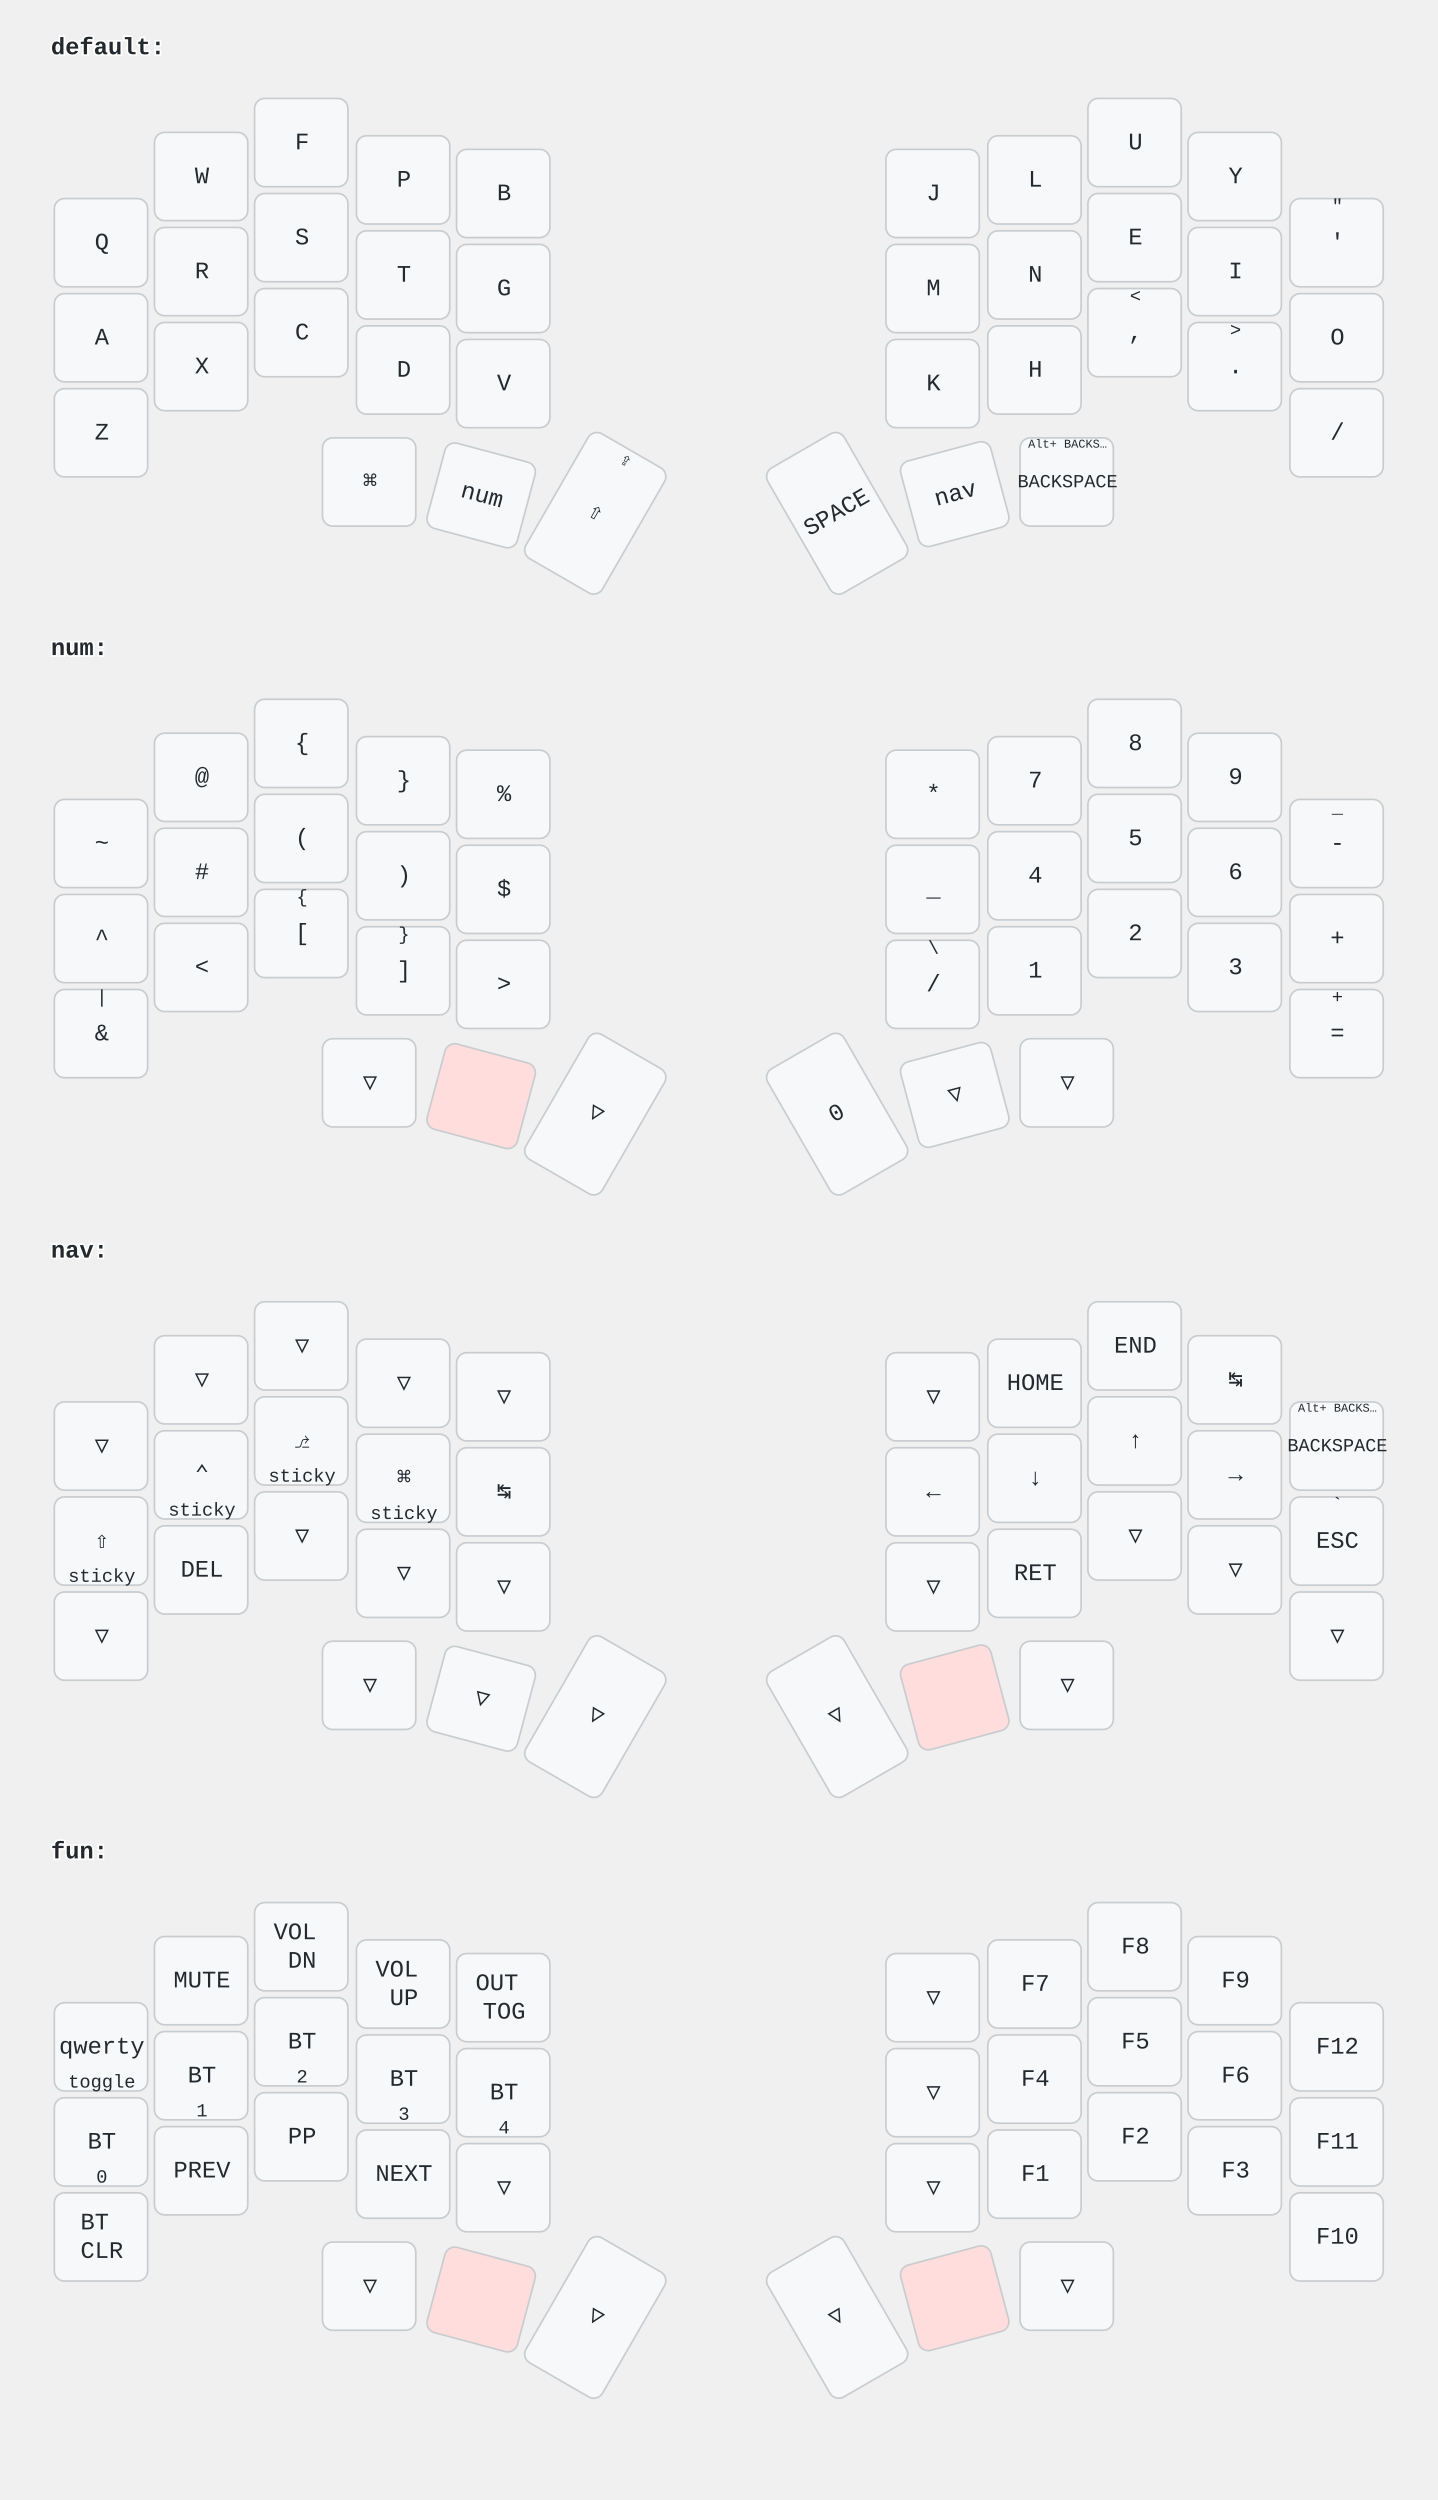
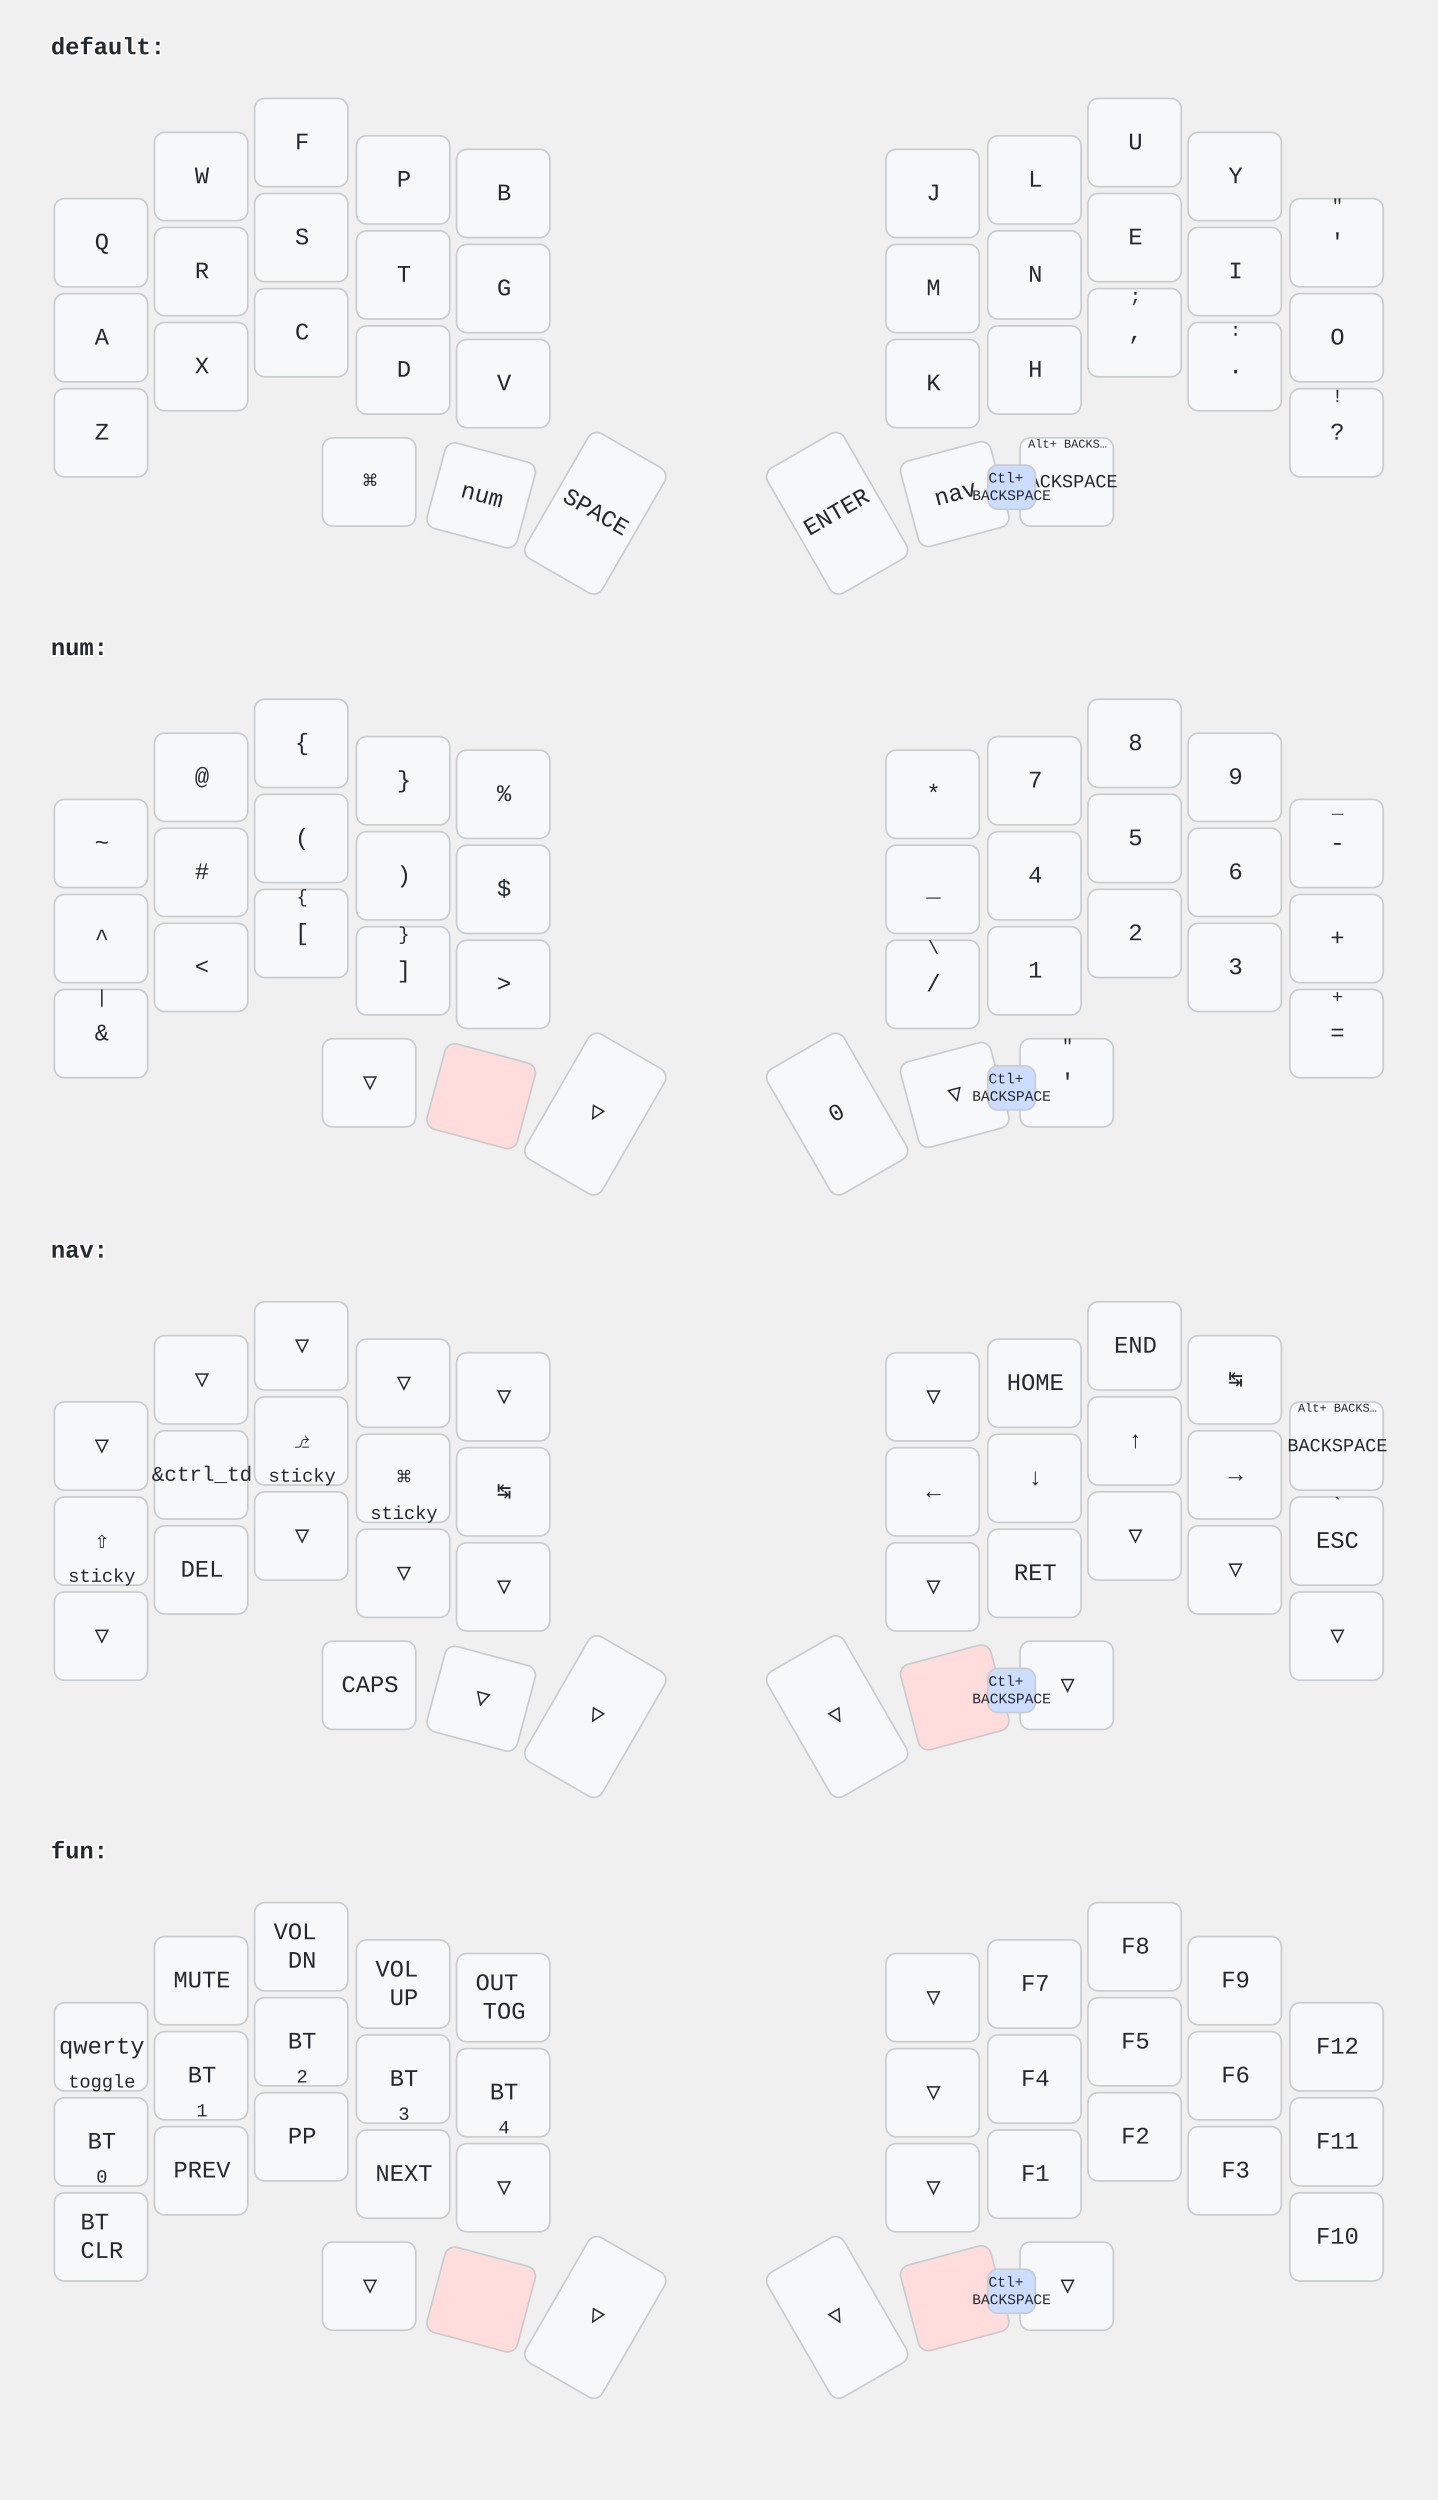
<svg xmlns="http://www.w3.org/2000/svg" width="847" height="1473" viewBox="0 0 847 1473" class="keymap">
  <style>/* font and background color specifications */
svg {
    font-family: SFMono-Regular,Consolas,Liberation Mono,Menlo,monospace;
    font-size: 14px;
    font-kerning: normal;
    text-rendering: optimizeLegibility;
    fill: #24292e;
}

/* default key styling */
rect {
    fill: #f6f8fa;
    stroke: #c9cccf;
    stroke-width: 1;
}

/* color accent for combo boxes */
rect.combo {
    fill: #cdf;
}

/* color accent for held keys */
rect.held, rect.combo.held {
    fill: #fdd;
}

/* color accent for ghost (optional) keys */
rect.ghost, rect.combo.ghost {
    fill: #ddd;
}

text {
    text-anchor: middle;
    dominant-baseline: middle;
}

/* styling for layer labels */
text.label {
    font-weight: bold;
    text-anchor: start;
    stroke: white;
    stroke-width: 2;
    paint-order: stroke;
}

/* styling for combo tap, and key hold/shifted label text */
text.combo, text.hold, text.shifted {
    font-size: 11px;
}

text.hold {
    text-anchor: middle;
    dominant-baseline: auto;
}

text.shifted {
    text-anchor: middle;
    dominant-baseline: hanging;
}

/* styling for hold/shifted label text in combo box */
text.combo.hold, text.combo.shifted {
    font-size: 8px;
}

/* styling for combo dendrons */
path {
    stroke-width: 1;
    stroke: gray;
    fill: none;
}
</style>
  <g transform="translate(30, 0)" class="layer-default">
    <text x="0" y="28" class="label" id="default">default:</text>
    <g transform="translate(0, 56)">
      <g transform="translate(30, 87)" class="key keypos-0">
        <rect rx="6" ry="6" x="-28" y="-26" width="55" height="52" class="key" />
        <text x="0" y="0" class="key tap">Q</text>
      </g>
      <g transform="translate(89, 48)" class="key keypos-1">
        <rect rx="6" ry="6" x="-28" y="-26" width="55" height="52" class="key" />
        <text x="0" y="0" class="key tap">W</text>
      </g>
      <g transform="translate(148, 28)" class="key keypos-2">
        <rect rx="6" ry="6" x="-28" y="-26" width="55" height="52" class="key" />
        <text x="0" y="0" class="key tap">F</text>
      </g>
      <g transform="translate(208, 50)" class="key keypos-3">
        <rect rx="6" ry="6" x="-28" y="-26" width="55" height="52" class="key" />
        <text x="0" y="0" class="key tap">P</text>
      </g>
      <g transform="translate(267, 58)" class="key keypos-4">
        <rect rx="6" ry="6" x="-28" y="-26" width="55" height="52" class="key" />
        <text x="0" y="0" class="key tap">B</text>
      </g>
      <g transform="translate(520, 58)" class="key keypos-5">
        <rect rx="6" ry="6" x="-28" y="-26" width="55" height="52" class="key" />
        <text x="0" y="0" class="key tap">J</text>
      </g>
      <g transform="translate(580, 50)" class="key keypos-6">
        <rect rx="6" ry="6" x="-28" y="-26" width="55" height="52" class="key" />
        <text x="0" y="0" class="key tap">L</text>
      </g>
      <g transform="translate(639, 28)" class="key keypos-7">
        <rect rx="6" ry="6" x="-28" y="-26" width="55" height="52" class="key" />
        <text x="0" y="0" class="key tap">U</text>
      </g>
      <g transform="translate(698, 48)" class="key keypos-8">
        <rect rx="6" ry="6" x="-28" y="-26" width="55" height="52" class="key" />
        <text x="0" y="0" class="key tap">Y</text>
      </g>
      <g transform="translate(758, 87)" class="key keypos-9">
        <rect rx="6" ry="6" x="-28" y="-26" width="55" height="52" class="key" />
        <text x="0" y="0" class="key tap">'</text>
        <text x="0" y="-24" class="key shifted">"</text>
      </g>
      <g transform="translate(30, 143)" class="key keypos-10">
        <rect rx="6" ry="6" x="-28" y="-26" width="55" height="52" class="key" />
        <text x="0" y="0" class="key tap">A</text>
      </g>
      <g transform="translate(89, 104)" class="key keypos-11">
        <rect rx="6" ry="6" x="-28" y="-26" width="55" height="52" class="key" />
        <text x="0" y="0" class="key tap">R</text>
      </g>
      <g transform="translate(148, 84)" class="key keypos-12">
        <rect rx="6" ry="6" x="-28" y="-26" width="55" height="52" class="key" />
        <text x="0" y="0" class="key tap">S</text>
      </g>
      <g transform="translate(208, 106)" class="key keypos-13">
        <rect rx="6" ry="6" x="-28" y="-26" width="55" height="52" class="key" />
        <text x="0" y="0" class="key tap">T</text>
      </g>
      <g transform="translate(267, 114)" class="key keypos-14">
        <rect rx="6" ry="6" x="-28" y="-26" width="55" height="52" class="key" />
        <text x="0" y="0" class="key tap">G</text>
      </g>
      <g transform="translate(520, 114)" class="key keypos-15">
        <rect rx="6" ry="6" x="-28" y="-26" width="55" height="52" class="key" />
        <text x="0" y="0" class="key tap">M</text>
      </g>
      <g transform="translate(580, 106)" class="key keypos-16">
        <rect rx="6" ry="6" x="-28" y="-26" width="55" height="52" class="key" />
        <text x="0" y="0" class="key tap">N</text>
      </g>
      <g transform="translate(639, 84)" class="key keypos-17">
        <rect rx="6" ry="6" x="-28" y="-26" width="55" height="52" class="key" />
        <text x="0" y="0" class="key tap">E</text>
      </g>
      <g transform="translate(698, 104)" class="key keypos-18">
        <rect rx="6" ry="6" x="-28" y="-26" width="55" height="52" class="key" />
        <text x="0" y="0" class="key tap">I</text>
      </g>
      <g transform="translate(758, 143)" class="key keypos-19">
        <rect rx="6" ry="6" x="-28" y="-26" width="55" height="52" class="key" />
        <text x="0" y="0" class="key tap">O</text>
      </g>
      <g transform="translate(30, 199)" class="key keypos-20">
        <rect rx="6" ry="6" x="-28" y="-26" width="55" height="52" class="key" />
        <text x="0" y="0" class="key tap">Z</text>
      </g>
      <g transform="translate(89, 160)" class="key keypos-21">
        <rect rx="6" ry="6" x="-28" y="-26" width="55" height="52" class="key" />
        <text x="0" y="0" class="key tap">X</text>
      </g>
      <g transform="translate(148, 140)" class="key keypos-22">
        <rect rx="6" ry="6" x="-28" y="-26" width="55" height="52" class="key" />
        <text x="0" y="0" class="key tap">C</text>
      </g>
      <g transform="translate(208, 162)" class="key keypos-23">
        <rect rx="6" ry="6" x="-28" y="-26" width="55" height="52" class="key" />
        <text x="0" y="0" class="key tap">D</text>
      </g>
      <g transform="translate(267, 170)" class="key keypos-24">
        <rect rx="6" ry="6" x="-28" y="-26" width="55" height="52" class="key" />
        <text x="0" y="0" class="key tap">V</text>
      </g>
      <g transform="translate(520, 170)" class="key keypos-25">
        <rect rx="6" ry="6" x="-28" y="-26" width="55" height="52" class="key" />
        <text x="0" y="0" class="key tap">K</text>
      </g>
      <g transform="translate(580, 162)" class="key keypos-26">
        <rect rx="6" ry="6" x="-28" y="-26" width="55" height="52" class="key" />
        <text x="0" y="0" class="key tap">H</text>
      </g>
      <g transform="translate(639, 140)" class="key keypos-27">
        <rect rx="6" ry="6" x="-28" y="-26" width="55" height="52" class="key" />
        <text x="0" y="0" class="key tap">,</text>
-         <text x="0" y="-24" class="key shifted">&lt;</text>
+         <text x="0" y="-24" class="key shifted">;</text>
      </g>
      <g transform="translate(698, 160)" class="key keypos-28">
        <rect rx="6" ry="6" x="-28" y="-26" width="55" height="52" class="key" />
        <text x="0" y="0" class="key tap">.</text>
-         <text x="0" y="-24" class="key shifted">&gt;</text>
+         <text x="0" y="-24" class="key shifted">:</text>
      </g>
      <g transform="translate(758, 199)" class="key keypos-29">
        <rect rx="6" ry="6" x="-28" y="-26" width="55" height="52" class="key" />
-         <text x="0" y="0" class="key tap">/</text>
+         <text x="0" y="0" class="key tap">?</text>
+         <text x="0" y="-24" class="key shifted">!</text>
      </g>
      <g transform="translate(188, 228)" class="key keypos-30">
        <rect rx="6" ry="6" x="-28" y="-26" width="55" height="52" class="key" />
        <text x="0" y="0" class="key tap">⌘</text>
      </g>
      <g transform="translate(254, 236) rotate(15.0)" class="key keypos-31">
        <rect rx="6" ry="6" x="-28" y="-26" width="55" height="52" class="key" />
        <a href="#num">
          <text x="0" y="0" class="key tap layer-activator">num</text>
        </a>
      </g>
      <g transform="translate(321, 246) rotate(30.0)" class="key keypos-32">
        <rect rx="6" ry="6" x="-26" y="-42" width="52" height="85" class="key" />
-         <text x="0" y="0" class="key tap">⇧</text>
-         <text x="0" y="-40" class="key shifted">⇪</text>
+         <text x="0" y="0" class="key tap">SPACE</text>
      </g>
      <g transform="translate(463, 246) rotate(-30.0)" class="key keypos-33">
        <rect rx="6" ry="6" x="-26" y="-42" width="52" height="85" class="key" />
-         <text x="0" y="0" class="key tap">SPACE</text>
+         <text x="0" y="0" class="key tap">ENTER</text>
      </g>
      <g transform="translate(533, 235) rotate(-15.0)" class="key keypos-34">
        <rect rx="6" ry="6" x="-28" y="-26" width="55" height="52" class="key" />
        <a href="#nav">
          <text x="0" y="0" class="key tap layer-activator">nav</text>
        </a>
      </g>
      <g transform="translate(599, 228)" class="key keypos-35">
        <rect rx="6" ry="6" x="-28" y="-26" width="55" height="52" class="key" />
        <text x="0" y="0" class="key tap">
          <tspan style="font-size: 78%">BACKSPACE</tspan>
        </text>
        <text x="0" y="-24" class="key shifted">
          <tspan style="font-size: 64%">Alt+ BACKS…</tspan>
+         </text>
+       </g>
+       <g class="combo combopos-0">
+         <rect rx="6" ry="6" x="552" y="218" width="28" height="26" class="combo" />
+         <text x="566" y="231" class="combo tap">
+           <tspan x="566" dy="-0.6em" style="font-size: 78%">Ctl+</tspan>
+           <tspan x="566" dy="1.2em" style="font-size: 78%">BACKSPACE</tspan>
        </text>
      </g>
    </g>
  </g>
  <g transform="translate(30, 354)" class="layer-num">
    <text x="0" y="28" class="label" id="num">num:</text>
    <g transform="translate(0, 56)">
      <g transform="translate(30, 87)" class="key keypos-0">
        <rect rx="6" ry="6" x="-28" y="-26" width="55" height="52" class="key" />
        <text x="0" y="0" class="key tap">~</text>
      </g>
      <g transform="translate(89, 48)" class="key keypos-1">
        <rect rx="6" ry="6" x="-28" y="-26" width="55" height="52" class="key" />
        <text x="0" y="0" class="key tap">@</text>
      </g>
      <g transform="translate(148, 28)" class="key keypos-2">
        <rect rx="6" ry="6" x="-28" y="-26" width="55" height="52" class="key" />
        <text x="0" y="0" class="key tap">{</text>
      </g>
      <g transform="translate(208, 50)" class="key keypos-3">
        <rect rx="6" ry="6" x="-28" y="-26" width="55" height="52" class="key" />
        <text x="0" y="0" class="key tap">}</text>
      </g>
      <g transform="translate(267, 58)" class="key keypos-4">
        <rect rx="6" ry="6" x="-28" y="-26" width="55" height="52" class="key" />
        <text x="0" y="0" class="key tap">%</text>
      </g>
      <g transform="translate(520, 58)" class="key keypos-5">
        <rect rx="6" ry="6" x="-28" y="-26" width="55" height="52" class="key" />
        <text x="0" y="0" class="key tap">*</text>
      </g>
      <g transform="translate(580, 50)" class="key keypos-6">
        <rect rx="6" ry="6" x="-28" y="-26" width="55" height="52" class="key" />
        <text x="0" y="0" class="key tap">7</text>
      </g>
      <g transform="translate(639, 28)" class="key keypos-7">
        <rect rx="6" ry="6" x="-28" y="-26" width="55" height="52" class="key" />
        <text x="0" y="0" class="key tap">8</text>
      </g>
      <g transform="translate(698, 48)" class="key keypos-8">
        <rect rx="6" ry="6" x="-28" y="-26" width="55" height="52" class="key" />
        <text x="0" y="0" class="key tap">9</text>
      </g>
      <g transform="translate(758, 87)" class="key keypos-9">
        <rect rx="6" ry="6" x="-28" y="-26" width="55" height="52" class="key" />
        <text x="0" y="0" class="key tap">-</text>
        <text x="0" y="-24" class="key shifted">_</text>
      </g>
      <g transform="translate(30, 143)" class="key keypos-10">
        <rect rx="6" ry="6" x="-28" y="-26" width="55" height="52" class="key" />
        <text x="0" y="0" class="key tap">^</text>
      </g>
      <g transform="translate(89, 104)" class="key keypos-11">
        <rect rx="6" ry="6" x="-28" y="-26" width="55" height="52" class="key" />
        <text x="0" y="0" class="key tap">#</text>
      </g>
      <g transform="translate(148, 84)" class="key keypos-12">
        <rect rx="6" ry="6" x="-28" y="-26" width="55" height="52" class="key" />
        <text x="0" y="0" class="key tap">(</text>
      </g>
      <g transform="translate(208, 106)" class="key keypos-13">
        <rect rx="6" ry="6" x="-28" y="-26" width="55" height="52" class="key" />
        <text x="0" y="0" class="key tap">)</text>
      </g>
      <g transform="translate(267, 114)" class="key keypos-14">
        <rect rx="6" ry="6" x="-28" y="-26" width="55" height="52" class="key" />
        <text x="0" y="0" class="key tap">$</text>
      </g>
      <g transform="translate(520, 114)" class="key keypos-15">
        <rect rx="6" ry="6" x="-28" y="-26" width="55" height="52" class="key" />
        <text x="0" y="0" class="key tap">_</text>
      </g>
      <g transform="translate(580, 106)" class="key keypos-16">
        <rect rx="6" ry="6" x="-28" y="-26" width="55" height="52" class="key" />
        <text x="0" y="0" class="key tap">4</text>
      </g>
      <g transform="translate(639, 84)" class="key keypos-17">
        <rect rx="6" ry="6" x="-28" y="-26" width="55" height="52" class="key" />
        <text x="0" y="0" class="key tap">5</text>
      </g>
      <g transform="translate(698, 104)" class="key keypos-18">
        <rect rx="6" ry="6" x="-28" y="-26" width="55" height="52" class="key" />
        <text x="0" y="0" class="key tap">6</text>
      </g>
      <g transform="translate(758, 143)" class="key keypos-19">
        <rect rx="6" ry="6" x="-28" y="-26" width="55" height="52" class="key" />
        <text x="0" y="0" class="key tap">+</text>
      </g>
      <g transform="translate(30, 199)" class="key keypos-20">
        <rect rx="6" ry="6" x="-28" y="-26" width="55" height="52" class="key" />
        <text x="0" y="0" class="key tap">&amp;</text>
        <text x="0" y="-24" class="key shifted">|</text>
      </g>
      <g transform="translate(89, 160)" class="key keypos-21">
        <rect rx="6" ry="6" x="-28" y="-26" width="55" height="52" class="key" />
        <text x="0" y="0" class="key tap">&lt;</text>
      </g>
      <g transform="translate(148, 140)" class="key keypos-22">
        <rect rx="6" ry="6" x="-28" y="-26" width="55" height="52" class="key" />
        <text x="0" y="0" class="key tap">[</text>
        <text x="0" y="-24" class="key shifted">{</text>
      </g>
      <g transform="translate(208, 162)" class="key keypos-23">
        <rect rx="6" ry="6" x="-28" y="-26" width="55" height="52" class="key" />
        <text x="0" y="0" class="key tap">]</text>
        <text x="0" y="-24" class="key shifted">}</text>
      </g>
      <g transform="translate(267, 170)" class="key keypos-24">
        <rect rx="6" ry="6" x="-28" y="-26" width="55" height="52" class="key" />
        <text x="0" y="0" class="key tap">&gt;</text>
      </g>
      <g transform="translate(520, 170)" class="key keypos-25">
        <rect rx="6" ry="6" x="-28" y="-26" width="55" height="52" class="key" />
        <text x="0" y="0" class="key tap">/</text>
        <text x="0" y="-24" class="key shifted">\</text>
      </g>
      <g transform="translate(580, 162)" class="key keypos-26">
        <rect rx="6" ry="6" x="-28" y="-26" width="55" height="52" class="key" />
        <text x="0" y="0" class="key tap">1</text>
      </g>
      <g transform="translate(639, 140)" class="key keypos-27">
        <rect rx="6" ry="6" x="-28" y="-26" width="55" height="52" class="key" />
        <text x="0" y="0" class="key tap">2</text>
      </g>
      <g transform="translate(698, 160)" class="key keypos-28">
        <rect rx="6" ry="6" x="-28" y="-26" width="55" height="52" class="key" />
        <text x="0" y="0" class="key tap">3</text>
      </g>
      <g transform="translate(758, 199)" class="key keypos-29">
        <rect rx="6" ry="6" x="-28" y="-26" width="55" height="52" class="key" />
        <text x="0" y="0" class="key tap">=</text>
        <text x="0" y="-24" class="key shifted">+</text>
      </g>
      <g transform="translate(188, 228)" class="key trans keypos-30">
        <rect rx="6" ry="6" x="-28" y="-26" width="55" height="52" class="key trans" />
        <text x="0" y="0" class="key trans tap">▽</text>
      </g>
      <g transform="translate(254, 236) rotate(15.0)" class="key held keypos-31">
        <rect rx="6" ry="6" x="-28" y="-26" width="55" height="52" class="key held" />
      </g>
      <g transform="translate(321, 246) rotate(30.0)" class="key trans keypos-32">
        <rect rx="6" ry="6" x="-26" y="-42" width="52" height="85" class="key trans" />
        <text x="0" y="0" class="key trans tap">▽</text>
      </g>
      <g transform="translate(463, 246) rotate(-30.0)" class="key keypos-33">
        <rect rx="6" ry="6" x="-26" y="-42" width="52" height="85" class="key" />
        <text x="0" y="0" class="key tap">0</text>
      </g>
      <g transform="translate(533, 235) rotate(-15.0)" class="key trans keypos-34">
        <rect rx="6" ry="6" x="-28" y="-26" width="55" height="52" class="key trans" />
        <text x="0" y="0" class="key trans tap">▽</text>
      </g>
-       <g transform="translate(599, 228)" class="key trans keypos-35">
-         <rect rx="6" ry="6" x="-28" y="-26" width="55" height="52" class="key trans" />
-         <text x="0" y="0" class="key trans tap">▽</text>
+       <g transform="translate(599, 228)" class="key keypos-35">
+         <rect rx="6" ry="6" x="-28" y="-26" width="55" height="52" class="key" />
+         <text x="0" y="0" class="key tap">'</text>
+         <text x="0" y="-24" class="key shifted">"</text>
+       </g>
+       <g class="combo combopos-0">
+         <rect rx="6" ry="6" x="552" y="218" width="28" height="26" class="combo" />
+         <text x="566" y="231" class="combo tap">
+           <tspan x="566" dy="-0.6em" style="font-size: 78%">Ctl+</tspan>
+           <tspan x="566" dy="1.2em" style="font-size: 78%">BACKSPACE</tspan>
+         </text>
      </g>
    </g>
  </g>
  <g transform="translate(30, 709)" class="layer-nav">
    <text x="0" y="28" class="label" id="nav">nav:</text>
    <g transform="translate(0, 56)">
      <g transform="translate(30, 87)" class="key trans keypos-0">
        <rect rx="6" ry="6" x="-28" y="-26" width="55" height="52" class="key trans" />
        <text x="0" y="0" class="key trans tap">▽</text>
      </g>
      <g transform="translate(89, 48)" class="key trans keypos-1">
        <rect rx="6" ry="6" x="-28" y="-26" width="55" height="52" class="key trans" />
        <text x="0" y="0" class="key trans tap">▽</text>
      </g>
      <g transform="translate(148, 28)" class="key trans keypos-2">
        <rect rx="6" ry="6" x="-28" y="-26" width="55" height="52" class="key trans" />
        <text x="0" y="0" class="key trans tap">▽</text>
      </g>
      <g transform="translate(208, 50)" class="key trans keypos-3">
        <rect rx="6" ry="6" x="-28" y="-26" width="55" height="52" class="key trans" />
        <text x="0" y="0" class="key trans tap">▽</text>
      </g>
      <g transform="translate(267, 58)" class="key trans keypos-4">
        <rect rx="6" ry="6" x="-28" y="-26" width="55" height="52" class="key trans" />
        <text x="0" y="0" class="key trans tap">▽</text>
      </g>
      <g transform="translate(520, 58)" class="key trans keypos-5">
        <rect rx="6" ry="6" x="-28" y="-26" width="55" height="52" class="key trans" />
        <text x="0" y="0" class="key trans tap">▽</text>
      </g>
      <g transform="translate(580, 50)" class="key keypos-6">
        <rect rx="6" ry="6" x="-28" y="-26" width="55" height="52" class="key" />
        <text x="0" y="0" class="key tap">HOME</text>
      </g>
      <g transform="translate(639, 28)" class="key keypos-7">
        <rect rx="6" ry="6" x="-28" y="-26" width="55" height="52" class="key" />
        <text x="0" y="0" class="key tap">END</text>
      </g>
      <g transform="translate(698, 48)" class="key keypos-8">
        <rect rx="6" ry="6" x="-28" y="-26" width="55" height="52" class="key" />
        <text x="0" y="0" class="key tap">↹</text>
      </g>
      <g transform="translate(758, 87)" class="key keypos-9">
        <rect rx="6" ry="6" x="-28" y="-26" width="55" height="52" class="key" />
        <text x="0" y="0" class="key tap">
          <tspan style="font-size: 78%">BACKSPACE</tspan>
        </text>
        <text x="0" y="-24" class="key shifted">
          <tspan style="font-size: 64%">Alt+ BACKS…</tspan>
        </text>
      </g>
      <g transform="translate(30, 143)" class="key keypos-10">
        <rect rx="6" ry="6" x="-28" y="-26" width="55" height="52" class="key" />
        <text x="0" y="0" class="key tap">⇧</text>
        <text x="0" y="24" class="key hold">sticky</text>
      </g>
      <g transform="translate(89, 104)" class="key keypos-11">
        <rect rx="6" ry="6" x="-28" y="-26" width="55" height="52" class="key" />
-         <text x="0" y="0" class="key tap">⌃</text>
-         <text x="0" y="24" class="key hold">sticky</text>
+         <text x="0" y="0" class="key tap">
+           <tspan style="font-size: 88%">&amp;ctrl_td</tspan>
+         </text>
      </g>
      <g transform="translate(148, 84)" class="key keypos-12">
        <rect rx="6" ry="6" x="-28" y="-26" width="55" height="52" class="key" />
        <text x="0" y="0" class="key tap">⎇</text>
        <text x="0" y="24" class="key hold">sticky</text>
      </g>
      <g transform="translate(208, 106)" class="key keypos-13">
        <rect rx="6" ry="6" x="-28" y="-26" width="55" height="52" class="key" />
        <text x="0" y="0" class="key tap">⌘</text>
        <text x="0" y="24" class="key hold">sticky</text>
      </g>
      <g transform="translate(267, 114)" class="key keypos-14">
        <rect rx="6" ry="6" x="-28" y="-26" width="55" height="52" class="key" />
        <text x="0" y="0" class="key tap">↹</text>
      </g>
      <g transform="translate(520, 114)" class="key keypos-15">
        <rect rx="6" ry="6" x="-28" y="-26" width="55" height="52" class="key" />
        <text x="0" y="0" class="key tap">←</text>
      </g>
      <g transform="translate(580, 106)" class="key keypos-16">
        <rect rx="6" ry="6" x="-28" y="-26" width="55" height="52" class="key" />
        <text x="0" y="0" class="key tap">↓</text>
      </g>
      <g transform="translate(639, 84)" class="key keypos-17">
        <rect rx="6" ry="6" x="-28" y="-26" width="55" height="52" class="key" />
        <text x="0" y="0" class="key tap">↑</text>
      </g>
      <g transform="translate(698, 104)" class="key keypos-18">
        <rect rx="6" ry="6" x="-28" y="-26" width="55" height="52" class="key" />
        <text x="0" y="0" class="key tap">→</text>
      </g>
      <g transform="translate(758, 143)" class="key keypos-19">
        <rect rx="6" ry="6" x="-28" y="-26" width="55" height="52" class="key" />
        <text x="0" y="0" class="key tap">ESC</text>
        <text x="0" y="-24" class="key shifted">`</text>
      </g>
      <g transform="translate(30, 199)" class="key trans keypos-20">
        <rect rx="6" ry="6" x="-28" y="-26" width="55" height="52" class="key trans" />
        <text x="0" y="0" class="key trans tap">▽</text>
      </g>
      <g transform="translate(89, 160)" class="key keypos-21">
        <rect rx="6" ry="6" x="-28" y="-26" width="55" height="52" class="key" />
        <text x="0" y="0" class="key tap">DEL</text>
      </g>
      <g transform="translate(148, 140)" class="key trans keypos-22">
        <rect rx="6" ry="6" x="-28" y="-26" width="55" height="52" class="key trans" />
        <text x="0" y="0" class="key trans tap">▽</text>
      </g>
      <g transform="translate(208, 162)" class="key trans keypos-23">
        <rect rx="6" ry="6" x="-28" y="-26" width="55" height="52" class="key trans" />
        <text x="0" y="0" class="key trans tap">▽</text>
      </g>
      <g transform="translate(267, 170)" class="key trans keypos-24">
        <rect rx="6" ry="6" x="-28" y="-26" width="55" height="52" class="key trans" />
        <text x="0" y="0" class="key trans tap">▽</text>
      </g>
      <g transform="translate(520, 170)" class="key trans keypos-25">
        <rect rx="6" ry="6" x="-28" y="-26" width="55" height="52" class="key trans" />
        <text x="0" y="0" class="key trans tap">▽</text>
      </g>
      <g transform="translate(580, 162)" class="key keypos-26">
        <rect rx="6" ry="6" x="-28" y="-26" width="55" height="52" class="key" />
        <text x="0" y="0" class="key tap">RET</text>
      </g>
      <g transform="translate(639, 140)" class="key trans keypos-27">
        <rect rx="6" ry="6" x="-28" y="-26" width="55" height="52" class="key trans" />
        <text x="0" y="0" class="key trans tap">▽</text>
      </g>
      <g transform="translate(698, 160)" class="key trans keypos-28">
        <rect rx="6" ry="6" x="-28" y="-26" width="55" height="52" class="key trans" />
        <text x="0" y="0" class="key trans tap">▽</text>
      </g>
      <g transform="translate(758, 199)" class="key trans keypos-29">
        <rect rx="6" ry="6" x="-28" y="-26" width="55" height="52" class="key trans" />
        <text x="0" y="0" class="key trans tap">▽</text>
      </g>
-       <g transform="translate(188, 228)" class="key trans keypos-30">
-         <rect rx="6" ry="6" x="-28" y="-26" width="55" height="52" class="key trans" />
-         <text x="0" y="0" class="key trans tap">▽</text>
+       <g transform="translate(188, 228)" class="key keypos-30">
+         <rect rx="6" ry="6" x="-28" y="-26" width="55" height="52" class="key" />
+         <text x="0" y="0" class="key tap">CAPS</text>
      </g>
      <g transform="translate(254, 236) rotate(15.0)" class="key trans keypos-31">
        <rect rx="6" ry="6" x="-28" y="-26" width="55" height="52" class="key trans" />
        <text x="0" y="0" class="key trans tap">▽</text>
      </g>
      <g transform="translate(321, 246) rotate(30.0)" class="key trans keypos-32">
        <rect rx="6" ry="6" x="-26" y="-42" width="52" height="85" class="key trans" />
        <text x="0" y="0" class="key trans tap">▽</text>
      </g>
      <g transform="translate(463, 246) rotate(-30.0)" class="key trans keypos-33">
        <rect rx="6" ry="6" x="-26" y="-42" width="52" height="85" class="key trans" />
        <text x="0" y="0" class="key trans tap">▽</text>
      </g>
      <g transform="translate(533, 235) rotate(-15.0)" class="key held keypos-34">
        <rect rx="6" ry="6" x="-28" y="-26" width="55" height="52" class="key held" />
      </g>
      <g transform="translate(599, 228)" class="key trans keypos-35">
        <rect rx="6" ry="6" x="-28" y="-26" width="55" height="52" class="key trans" />
        <text x="0" y="0" class="key trans tap">▽</text>
+       </g>
+       <g class="combo combopos-0">
+         <rect rx="6" ry="6" x="552" y="218" width="28" height="26" class="combo" />
+         <text x="566" y="231" class="combo tap">
+           <tspan x="566" dy="-0.6em" style="font-size: 78%">Ctl+</tspan>
+           <tspan x="566" dy="1.2em" style="font-size: 78%">BACKSPACE</tspan>
+         </text>
      </g>
    </g>
  </g>
  <g transform="translate(30, 1063)" class="layer-fun">
    <text x="0" y="28" class="label" id="fun">fun:</text>
    <g transform="translate(0, 56)">
      <g transform="translate(30, 87)" class="key keypos-0">
        <rect rx="6" ry="6" x="-28" y="-26" width="55" height="52" class="key" />
        <text x="0" y="0" class="key tap">qwerty</text>
        <text x="0" y="24" class="key hold">toggle</text>
      </g>
      <g transform="translate(89, 48)" class="key keypos-1">
        <rect rx="6" ry="6" x="-28" y="-26" width="55" height="52" class="key" />
        <text x="0" y="0" class="key tap">MUTE</text>
      </g>
      <g transform="translate(148, 28)" class="key keypos-2">
        <rect rx="6" ry="6" x="-28" y="-26" width="55" height="52" class="key" />
        <text x="0" y="0" class="key tap">
          <tspan x="0" dy="-0.6em">VOL</tspan>
          <tspan x="0" dy="1.2em">DN</tspan>
        </text>
      </g>
      <g transform="translate(208, 50)" class="key keypos-3">
        <rect rx="6" ry="6" x="-28" y="-26" width="55" height="52" class="key" />
        <text x="0" y="0" class="key tap">
          <tspan x="0" dy="-0.6em">VOL</tspan>
          <tspan x="0" dy="1.2em">UP</tspan>
        </text>
      </g>
      <g transform="translate(267, 58)" class="key keypos-4">
        <rect rx="6" ry="6" x="-28" y="-26" width="55" height="52" class="key" />
        <text x="0" y="0" class="key tap">
          <tspan x="0" dy="-0.6em">OUT</tspan>
          <tspan x="0" dy="1.2em">TOG</tspan>
        </text>
      </g>
      <g transform="translate(520, 58)" class="key trans keypos-5">
        <rect rx="6" ry="6" x="-28" y="-26" width="55" height="52" class="key trans" />
        <text x="0" y="0" class="key trans tap">▽</text>
      </g>
      <g transform="translate(580, 50)" class="key keypos-6">
        <rect rx="6" ry="6" x="-28" y="-26" width="55" height="52" class="key" />
        <text x="0" y="0" class="key tap">F7</text>
      </g>
      <g transform="translate(639, 28)" class="key keypos-7">
        <rect rx="6" ry="6" x="-28" y="-26" width="55" height="52" class="key" />
        <text x="0" y="0" class="key tap">F8</text>
      </g>
      <g transform="translate(698, 48)" class="key keypos-8">
        <rect rx="6" ry="6" x="-28" y="-26" width="55" height="52" class="key" />
        <text x="0" y="0" class="key tap">F9</text>
      </g>
      <g transform="translate(758, 87)" class="key keypos-9">
        <rect rx="6" ry="6" x="-28" y="-26" width="55" height="52" class="key" />
        <text x="0" y="0" class="key tap">F12</text>
      </g>
      <g transform="translate(30, 143)" class="key keypos-10">
        <rect rx="6" ry="6" x="-28" y="-26" width="55" height="52" class="key" />
        <text x="0" y="0" class="key tap">BT</text>
        <text x="0" y="24" class="key hold">0</text>
      </g>
      <g transform="translate(89, 104)" class="key keypos-11">
        <rect rx="6" ry="6" x="-28" y="-26" width="55" height="52" class="key" />
        <text x="0" y="0" class="key tap">BT</text>
        <text x="0" y="24" class="key hold">1</text>
      </g>
      <g transform="translate(148, 84)" class="key keypos-12">
        <rect rx="6" ry="6" x="-28" y="-26" width="55" height="52" class="key" />
        <text x="0" y="0" class="key tap">BT</text>
        <text x="0" y="24" class="key hold">2</text>
      </g>
      <g transform="translate(208, 106)" class="key keypos-13">
        <rect rx="6" ry="6" x="-28" y="-26" width="55" height="52" class="key" />
        <text x="0" y="0" class="key tap">BT</text>
        <text x="0" y="24" class="key hold">3</text>
      </g>
      <g transform="translate(267, 114)" class="key keypos-14">
        <rect rx="6" ry="6" x="-28" y="-26" width="55" height="52" class="key" />
        <text x="0" y="0" class="key tap">BT</text>
        <text x="0" y="24" class="key hold">4</text>
      </g>
      <g transform="translate(520, 114)" class="key trans keypos-15">
        <rect rx="6" ry="6" x="-28" y="-26" width="55" height="52" class="key trans" />
        <text x="0" y="0" class="key trans tap">▽</text>
      </g>
      <g transform="translate(580, 106)" class="key keypos-16">
        <rect rx="6" ry="6" x="-28" y="-26" width="55" height="52" class="key" />
        <text x="0" y="0" class="key tap">F4</text>
      </g>
      <g transform="translate(639, 84)" class="key keypos-17">
        <rect rx="6" ry="6" x="-28" y="-26" width="55" height="52" class="key" />
        <text x="0" y="0" class="key tap">F5</text>
      </g>
      <g transform="translate(698, 104)" class="key keypos-18">
        <rect rx="6" ry="6" x="-28" y="-26" width="55" height="52" class="key" />
        <text x="0" y="0" class="key tap">F6</text>
      </g>
      <g transform="translate(758, 143)" class="key keypos-19">
        <rect rx="6" ry="6" x="-28" y="-26" width="55" height="52" class="key" />
        <text x="0" y="0" class="key tap">F11</text>
      </g>
      <g transform="translate(30, 199)" class="key keypos-20">
        <rect rx="6" ry="6" x="-28" y="-26" width="55" height="52" class="key" />
        <text x="0" y="0" class="key tap">
          <tspan x="0" dy="-0.6em">BT</tspan>
          <tspan x="0" dy="1.2em">CLR</tspan>
        </text>
      </g>
      <g transform="translate(89, 160)" class="key keypos-21">
        <rect rx="6" ry="6" x="-28" y="-26" width="55" height="52" class="key" />
        <text x="0" y="0" class="key tap">PREV</text>
      </g>
      <g transform="translate(148, 140)" class="key keypos-22">
        <rect rx="6" ry="6" x="-28" y="-26" width="55" height="52" class="key" />
        <text x="0" y="0" class="key tap">PP</text>
      </g>
      <g transform="translate(208, 162)" class="key keypos-23">
        <rect rx="6" ry="6" x="-28" y="-26" width="55" height="52" class="key" />
        <text x="0" y="0" class="key tap">NEXT</text>
      </g>
      <g transform="translate(267, 170)" class="key trans keypos-24">
        <rect rx="6" ry="6" x="-28" y="-26" width="55" height="52" class="key trans" />
        <text x="0" y="0" class="key trans tap">▽</text>
      </g>
      <g transform="translate(520, 170)" class="key trans keypos-25">
        <rect rx="6" ry="6" x="-28" y="-26" width="55" height="52" class="key trans" />
        <text x="0" y="0" class="key trans tap">▽</text>
      </g>
      <g transform="translate(580, 162)" class="key keypos-26">
        <rect rx="6" ry="6" x="-28" y="-26" width="55" height="52" class="key" />
        <text x="0" y="0" class="key tap">F1</text>
      </g>
      <g transform="translate(639, 140)" class="key keypos-27">
        <rect rx="6" ry="6" x="-28" y="-26" width="55" height="52" class="key" />
        <text x="0" y="0" class="key tap">F2</text>
      </g>
      <g transform="translate(698, 160)" class="key keypos-28">
        <rect rx="6" ry="6" x="-28" y="-26" width="55" height="52" class="key" />
        <text x="0" y="0" class="key tap">F3</text>
      </g>
      <g transform="translate(758, 199)" class="key keypos-29">
        <rect rx="6" ry="6" x="-28" y="-26" width="55" height="52" class="key" />
        <text x="0" y="0" class="key tap">F10</text>
      </g>
      <g transform="translate(188, 228)" class="key trans keypos-30">
        <rect rx="6" ry="6" x="-28" y="-26" width="55" height="52" class="key trans" />
        <text x="0" y="0" class="key trans tap">▽</text>
      </g>
      <g transform="translate(254, 236) rotate(15.0)" class="key held keypos-31">
        <rect rx="6" ry="6" x="-28" y="-26" width="55" height="52" class="key held" />
      </g>
      <g transform="translate(321, 246) rotate(30.0)" class="key trans keypos-32">
        <rect rx="6" ry="6" x="-26" y="-42" width="52" height="85" class="key trans" />
        <text x="0" y="0" class="key trans tap">▽</text>
      </g>
      <g transform="translate(463, 246) rotate(-30.0)" class="key trans keypos-33">
        <rect rx="6" ry="6" x="-26" y="-42" width="52" height="85" class="key trans" />
        <text x="0" y="0" class="key trans tap">▽</text>
      </g>
      <g transform="translate(533, 235) rotate(-15.0)" class="key held keypos-34">
        <rect rx="6" ry="6" x="-28" y="-26" width="55" height="52" class="key held" />
      </g>
      <g transform="translate(599, 228)" class="key trans keypos-35">
        <rect rx="6" ry="6" x="-28" y="-26" width="55" height="52" class="key trans" />
        <text x="0" y="0" class="key trans tap">▽</text>
      </g>
+       <g class="combo combopos-0">
+         <rect rx="6" ry="6" x="552" y="218" width="28" height="26" class="combo" />
+         <text x="566" y="231" class="combo tap">
+           <tspan x="566" dy="-0.6em" style="font-size: 78%">Ctl+</tspan>
+           <tspan x="566" dy="1.2em" style="font-size: 78%">BACKSPACE</tspan>
+         </text>
+       </g>
    </g>
  </g>
</svg>
